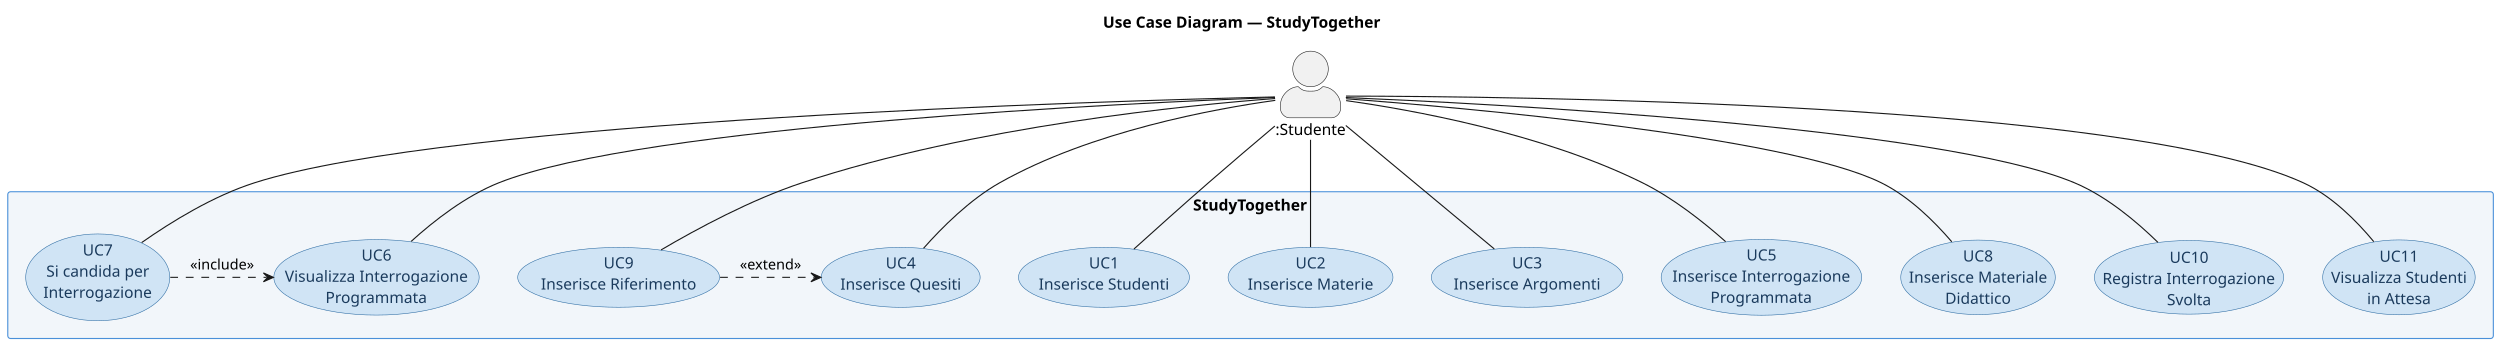
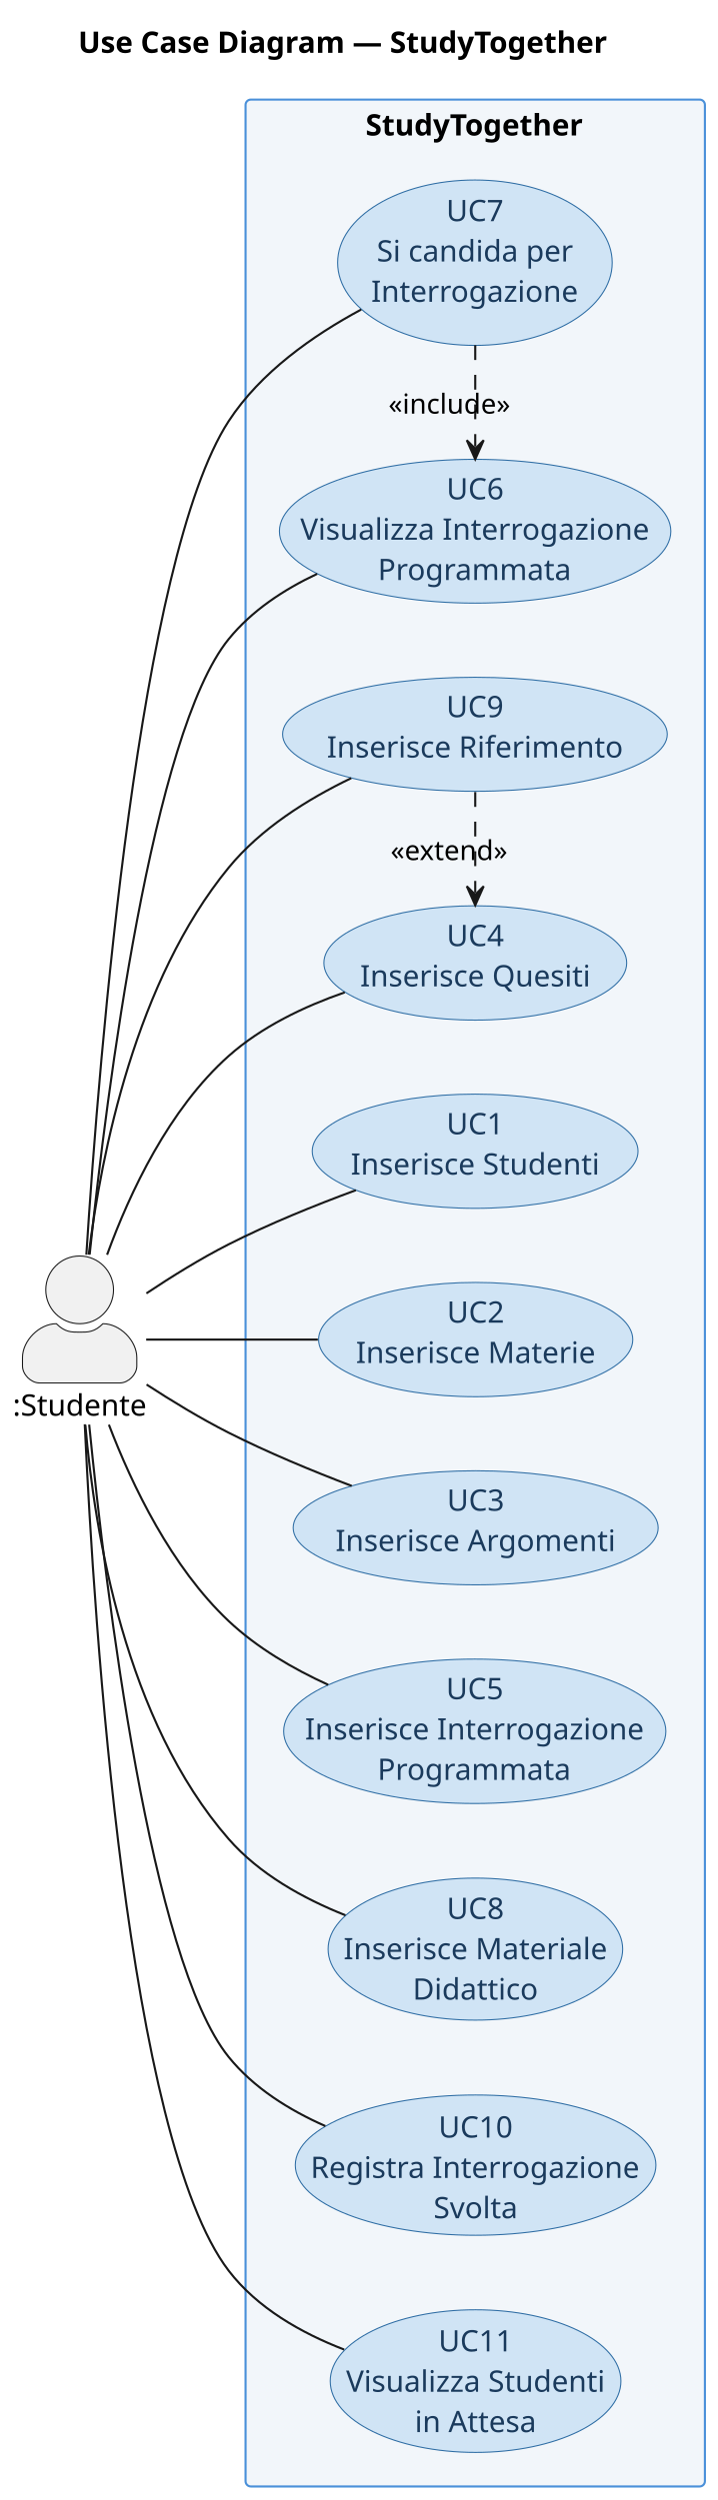
- <svg xmlns="http://www.w3.org/2000/svg" contentStyleType="text/css" data-diagram-type="DESCRIPTION" height="310px" preserveAspectRatio="none" style="width:2251px;height:310px;background:#FFFFFF;" version="1.1" viewBox="0 0 2251 310" width="2251px" zoomAndPan="magnify">
+ <svg xmlns="http://www.w3.org/2000/svg" contentStyleType="text/css" data-diagram-type="DESCRIPTION" height="1181px" preserveAspectRatio="none" style="width:339px;height:1181px;background:#FFFFFF;" version="1.1" viewBox="0 0 339 1181" width="339px" zoomAndPan="magnify">
  <defs />
  <g>
-     <g class="title" data-source-line="12">
-       <text fill="#000000" font-family="sans-serif" font-size="14" font-weight="bold" lengthAdjust="spacing" textLength="250.809" x="993.096" y="24.966">Use Case Diagram — StudyTogether</text>
+     <g class="title" data-source-line="13">
+       <text fill="#000000" font-family="sans-serif" font-size="14" font-weight="bold" lengthAdjust="spacing" textLength="251.117" x="36.941" y="24.966">Use Case Diagram — StudyTogether</text>
    </g>
-     <g class="cluster" data-qualified-name="StudyTogether" data-source-line="16" id="ent0003">
-       <rect fill="#F2F6FA" height="132.16" rx="2.5" ry="2.5" style="stroke:#4A90D9;stroke-width:1;" width="2238" x="7" y="172.638" />
-       <text fill="#000000" font-family="sans-serif" font-size="14" font-weight="bold" lengthAdjust="spacing" textLength="103.558" x="1074.221" y="189.604">StudyTogether</text>
+     <g class="cluster" data-qualified-name="StudyTogether" data-source-line="17" id="ent0003">
+       <rect fill="#F2F6FA" height="1128" rx="2.5" ry="2.5" style="stroke:#4A90D9;stroke-width:1;" width="217" x="116" y="47.068" />
+       <text fill="#000000" font-family="sans-serif" font-size="14" font-weight="bold" lengthAdjust="spacing" textLength="103.628" x="172.686" y="64.034">StudyTogether</text>
    </g>
-     <g class="entity" data-qualified-name="StudyTogether.UC1" data-source-line="17" id="ent0004">
-       <ellipse cx="994.003" cy="249.715" fill="#D0E4F5" rx="76.953" ry="26.988" style="stroke:#2E6DA4;stroke-width:0.5;" />
-       <text fill="#1A3A5C" font-family="sans-serif" font-size="14" lengthAdjust="spacing" textLength="27.09" x="980.458" y="241.702">UC1</text>
-       <text fill="#1A3A5C" font-family="sans-serif" font-size="14" lengthAdjust="spacing" textLength="117.572" x="935.217" y="260.769">Inserisce Studenti</text>
+     <g class="entity" data-qualified-name="StudyTogether.UC1" data-source-line="18" id="ent0004">
+       <ellipse cx="224.453" cy="544.056" fill="#D0E4F5" rx="76.953" ry="26.988" style="stroke:#2E6DA4;stroke-width:0.5;" />
+       <text fill="#1A3A5C" font-family="sans-serif" font-size="14" lengthAdjust="spacing" textLength="27.09" x="210.908" y="536.042">UC1</text>
+       <text fill="#1A3A5C" font-family="sans-serif" font-size="14" lengthAdjust="spacing" textLength="117.572" x="165.667" y="555.11">Inserisce Studenti</text>
    </g>
-     <g class="entity" data-qualified-name="StudyTogether.UC2" data-source-line="18" id="ent0005">
-       <ellipse cx="1179.997" cy="249.718" fill="#D0E4F5" rx="74.207" ry="27" style="stroke:#2E6DA4;stroke-width:0.5;" />
-       <text fill="#1A3A5C" font-family="sans-serif" font-size="14" lengthAdjust="spacing" textLength="27.09" x="1166.452" y="241.724">UC2</text>
-       <text fill="#1A3A5C" font-family="sans-serif" font-size="14" lengthAdjust="spacing" textLength="113.148" x="1123.423" y="260.792">Inserisce Materie</text>
+     <g class="entity" data-qualified-name="StudyTogether.UC2" data-source-line="19" id="ent0005">
+       <ellipse cx="224.707" cy="633.068" fill="#D0E4F5" rx="74.207" ry="27" style="stroke:#2E6DA4;stroke-width:0.5;" />
+       <text fill="#1A3A5C" font-family="sans-serif" font-size="14" lengthAdjust="spacing" textLength="27.09" x="211.162" y="625.074">UC2</text>
+       <text fill="#1A3A5C" font-family="sans-serif" font-size="14" lengthAdjust="spacing" textLength="113.148" x="168.133" y="644.142">Inserisce Materie</text>
    </g>
-     <g class="entity" data-qualified-name="StudyTogether.UC3" data-source-line="19" id="ent0006">
-       <ellipse cx="1374.999" cy="249.713" fill="#D0E4F5" rx="86.21" ry="26.955" style="stroke:#2E6DA4;stroke-width:0.5;" />
-       <text fill="#1A3A5C" font-family="sans-serif" font-size="14" lengthAdjust="spacing" textLength="27.09" x="1361.455" y="241.645">UC3</text>
-       <text fill="#1A3A5C" font-family="sans-serif" font-size="14" lengthAdjust="spacing" textLength="132.468" x="1308.766" y="260.713">Inserisce Argomenti</text>
+     <g class="entity" data-qualified-name="StudyTogether.UC3" data-source-line="20" id="ent0006">
+       <ellipse cx="224.709" cy="722.023" fill="#D0E4F5" rx="86.21" ry="26.955" style="stroke:#2E6DA4;stroke-width:0.5;" />
+       <text fill="#1A3A5C" font-family="sans-serif" font-size="14" lengthAdjust="spacing" textLength="27.09" x="211.165" y="713.955">UC3</text>
+       <text fill="#1A3A5C" font-family="sans-serif" font-size="14" lengthAdjust="spacing" textLength="132.468" x="158.476" y="733.023">Inserisce Argomenti</text>
    </g>
-     <g class="entity" data-qualified-name="StudyTogether.UC4" data-source-line="20" id="ent0007">
-       <ellipse cx="811.003" cy="249.721" fill="#D0E4F5" rx="71.523" ry="27.013" style="stroke:#2E6DA4;stroke-width:0.5;" />
-       <text fill="#1A3A5C" font-family="sans-serif" font-size="14" lengthAdjust="spacing" textLength="27.09" x="797.458" y="241.75">UC4</text>
-       <text fill="#1A3A5C" font-family="sans-serif" font-size="14" lengthAdjust="spacing" textLength="108.822" x="756.592" y="260.818">Inserisce Quesiti</text>
+     <g class="entity" data-qualified-name="StudyTogether.UC4" data-source-line="21" id="ent0007">
+       <ellipse cx="224.523" cy="455.081" fill="#D0E4F5" rx="71.523" ry="27.013" style="stroke:#2E6DA4;stroke-width:0.5;" />
+       <text fill="#1A3A5C" font-family="sans-serif" font-size="14" lengthAdjust="spacing" textLength="27.09" x="210.978" y="447.11">UC4</text>
+       <text fill="#1A3A5C" font-family="sans-serif" font-size="14" lengthAdjust="spacing" textLength="108.822" x="170.112" y="466.178">Inserisce Quesiti</text>
    </g>
-     <g class="entity" data-qualified-name="StudyTogether.UC5" data-source-line="21" id="ent0008">
-       <ellipse cx="1586.004" cy="249.72" fill="#D0E4F5" rx="90.274" ry="34.123" style="stroke:#2E6DA4;stroke-width:0.5;" />
-       <text fill="#1A3A5C" font-family="sans-serif" font-size="14" lengthAdjust="spacing" textLength="27.09" x="1572.459" y="234.543">UC5</text>
-       <text fill="#1A3A5C" font-family="sans-serif" font-size="14" lengthAdjust="spacing" textLength="160.411" x="1505.798" y="253.611">Inserisce Interrogazione</text>
-       <text fill="#1A3A5C" font-family="sans-serif" font-size="14" lengthAdjust="spacing" textLength="91.91" x="1540.049" y="272.679">Programmata</text>
+     <g class="entity" data-qualified-name="StudyTogether.UC5" data-source-line="22" id="ent0008">
+       <ellipse cx="224.274" cy="818.19" fill="#D0E4F5" rx="90.274" ry="34.123" style="stroke:#2E6DA4;stroke-width:0.5;" />
+       <text fill="#1A3A5C" font-family="sans-serif" font-size="14" lengthAdjust="spacing" textLength="27.09" x="210.729" y="803.013">UC5</text>
+       <text fill="#1A3A5C" font-family="sans-serif" font-size="14" lengthAdjust="spacing" textLength="160.411" x="144.068" y="822.081">Inserisce Interrogazione</text>
+       <text fill="#1A3A5C" font-family="sans-serif" font-size="14" lengthAdjust="spacing" textLength="91.91" x="178.319" y="841.149">Programmata</text>
    </g>
-     <g class="entity" data-qualified-name="StudyTogether.UC6" data-source-line="22" id="ent0009">
-       <ellipse cx="338.998" cy="249.719" fill="#D0E4F5" rx="92.448" ry="33.981" style="stroke:#2E6DA4;stroke-width:0.5;" />
-       <text fill="#1A3A5C" font-family="sans-serif" font-size="14" lengthAdjust="spacing" textLength="27.09" x="325.453" y="234.663">UC6</text>
-       <text fill="#1A3A5C" font-family="sans-serif" font-size="14" lengthAdjust="spacing" textLength="165.157" x="256.42" y="253.731">Visualizza Interrogazione</text>
-       <text fill="#1A3A5C" font-family="sans-serif" font-size="14" lengthAdjust="spacing" textLength="91.91" x="293.043" y="272.799">Programmata</text>
+     <g class="entity" data-qualified-name="StudyTogether.UC6" data-source-line="23" id="ent0009">
+       <ellipse cx="224.448" cy="251.049" fill="#D0E4F5" rx="92.448" ry="33.981" style="stroke:#2E6DA4;stroke-width:0.5;" />
+       <text fill="#1A3A5C" font-family="sans-serif" font-size="14" lengthAdjust="spacing" textLength="27.09" x="210.903" y="235.993">UC6</text>
+       <text fill="#1A3A5C" font-family="sans-serif" font-size="14" lengthAdjust="spacing" textLength="165.157" x="141.869" y="255.061">Visualizza Interrogazione</text>
+       <text fill="#1A3A5C" font-family="sans-serif" font-size="14" lengthAdjust="spacing" textLength="91.91" x="178.493" y="274.129">Programmata</text>
    </g>
-     <g class="entity" data-qualified-name="StudyTogether.UC7" data-source-line="23" id="ent0010">
-       <ellipse cx="88.001" cy="249.72" fill="#D0E4F5" rx="64.851" ry="39.082" style="stroke:#2E6DA4;stroke-width:0.5;" />
-       <text fill="#1A3A5C" font-family="sans-serif" font-size="14" lengthAdjust="spacing" textLength="27.09" x="74.456" y="230.082">UC7</text>
-       <text fill="#1A3A5C" font-family="sans-serif" font-size="14" lengthAdjust="spacing" textLength="92.778" x="41.612" y="249.15">Si candida per</text>
-       <text fill="#1A3A5C" font-family="sans-serif" font-size="14" lengthAdjust="spacing" textLength="98.056" x="38.973" y="268.217">Interrogazione</text>
+     <g class="entity" data-qualified-name="StudyTogether.UC7" data-source-line="24" id="ent0010">
+       <ellipse cx="224.351" cy="124.15" fill="#D0E4F5" rx="64.851" ry="39.082" style="stroke:#2E6DA4;stroke-width:0.5;" />
+       <text fill="#1A3A5C" font-family="sans-serif" font-size="14" lengthAdjust="spacing" textLength="27.09" x="210.806" y="104.512">UC7</text>
+       <text fill="#1A3A5C" font-family="sans-serif" font-size="14" lengthAdjust="spacing" textLength="92.778" x="177.962" y="123.58">Si candida per</text>
+       <text fill="#1A3A5C" font-family="sans-serif" font-size="14" lengthAdjust="spacing" textLength="98.056" x="175.323" y="142.648">Interrogazione</text>
    </g>
-     <g class="entity" data-qualified-name="StudyTogether.UC8" data-source-line="24" id="ent0011">
-       <ellipse cx="1781.003" cy="249.718" fill="#D0E4F5" rx="69.573" ry="33.56" style="stroke:#2E6DA4;stroke-width:0.5;" />
-       <text fill="#1A3A5C" font-family="sans-serif" font-size="14" lengthAdjust="spacing" textLength="27.09" x="1767.458" y="235.455">UC8</text>
-       <text fill="#1A3A5C" font-family="sans-serif" font-size="14" lengthAdjust="spacing" textLength="124.614" x="1718.696" y="254.523">Inserisce Materiale</text>
-       <text fill="#1A3A5C" font-family="sans-serif" font-size="14" lengthAdjust="spacing" textLength="59.206" x="1751.4" y="273.59">Didattico</text>
+     <g class="entity" data-qualified-name="StudyTogether.UC8" data-source-line="25" id="ent0011">
+       <ellipse cx="224.572" cy="921.128" fill="#D0E4F5" rx="69.573" ry="33.56" style="stroke:#2E6DA4;stroke-width:0.5;" />
+       <text fill="#1A3A5C" font-family="sans-serif" font-size="14" lengthAdjust="spacing" textLength="27.09" x="211.028" y="906.865">UC8</text>
+       <text fill="#1A3A5C" font-family="sans-serif" font-size="14" lengthAdjust="spacing" textLength="124.614" x="162.266" y="925.933">Inserisce Materiale</text>
+       <text fill="#1A3A5C" font-family="sans-serif" font-size="14" lengthAdjust="spacing" textLength="59.206" x="194.97" y="945">Didattico</text>
    </g>
-     <g class="entity" data-qualified-name="StudyTogether.UC9" data-source-line="25" id="ent0012">
-       <ellipse cx="557" cy="249.72" fill="#D0E4F5" rx="90.859" ry="26.942" style="stroke:#2E6DA4;stroke-width:0.5;" />
-       <text fill="#1A3A5C" font-family="sans-serif" font-size="14" lengthAdjust="spacing" textLength="27.09" x="543.455" y="241.632">UC9</text>
-       <text fill="#1A3A5C" font-family="sans-serif" font-size="14" lengthAdjust="spacing" textLength="139.944" x="487.028" y="260.7">Inserisce Riferimento</text>
+     <g class="entity" data-qualified-name="StudyTogether.UC9" data-source-line="26" id="ent0012">
+       <ellipse cx="224.359" cy="347.01" fill="#D0E4F5" rx="90.859" ry="26.942" style="stroke:#2E6DA4;stroke-width:0.5;" />
+       <text fill="#1A3A5C" font-family="sans-serif" font-size="14" lengthAdjust="spacing" textLength="27.09" x="210.815" y="338.922">UC9</text>
+       <text fill="#1A3A5C" font-family="sans-serif" font-size="14" lengthAdjust="spacing" textLength="139.944" x="154.388" y="357.99">Inserisce Riferimento</text>
    </g>
-     <g class="entity" data-qualified-name="StudyTogether.UC10" data-source-line="26" id="ent0013">
-       <ellipse cx="1970.996" cy="249.717" fill="#D0E4F5" rx="85.176" ry="33.149" style="stroke:#2E6DA4;stroke-width:0.5;" />
-       <text fill="#1A3A5C" font-family="sans-serif" font-size="14" lengthAdjust="spacing" textLength="35.098" x="1953.447" y="236.683">UC10</text>
-       <text fill="#1A3A5C" font-family="sans-serif" font-size="14" lengthAdjust="spacing" textLength="155.917" x="1893.037" y="255.751">Registra Interrogazione</text>
-       <text fill="#1A3A5C" font-family="sans-serif" font-size="14" lengthAdjust="spacing" textLength="39.788" x="1951.102" y="274.819">Svolta</text>
+     <g class="entity" data-qualified-name="StudyTogether.UC10" data-source-line="27" id="ent0013">
+       <ellipse cx="224.676" cy="1023.217" fill="#D0E4F5" rx="85.176" ry="33.149" style="stroke:#2E6DA4;stroke-width:0.5;" />
+       <text fill="#1A3A5C" font-family="sans-serif" font-size="14" lengthAdjust="spacing" textLength="35.098" x="207.127" y="1010.183">UC10</text>
+       <text fill="#1A3A5C" font-family="sans-serif" font-size="14" lengthAdjust="spacing" textLength="155.917" x="146.717" y="1029.251">Registra Interrogazione</text>
+       <text fill="#1A3A5C" font-family="sans-serif" font-size="14" lengthAdjust="spacing" textLength="39.788" x="204.782" y="1048.319">Svolta</text>
    </g>
-     <g class="entity" data-qualified-name="StudyTogether.UC11" data-source-line="27" id="ent0014">
-       <ellipse cx="2159.997" cy="249.714" fill="#D0E4F5" rx="68.657" ry="33.706" style="stroke:#2E6DA4;stroke-width:0.5;" />
-       <text fill="#1A3A5C" font-family="sans-serif" font-size="14" lengthAdjust="spacing" textLength="35.098" x="2142.448" y="235.693">UC11</text>
-       <text fill="#1A3A5C" font-family="sans-serif" font-size="14" lengthAdjust="spacing" textLength="122.317" x="2098.838" y="254.761">Visualizza Studenti</text>
-       <text fill="#1A3A5C" font-family="sans-serif" font-size="14" lengthAdjust="spacing" textLength="57.414" x="2131.29" y="273.829">in Attesa</text>
+     <g class="entity" data-qualified-name="StudyTogether.UC11" data-source-line="28" id="ent0014">
+       <ellipse cx="224.657" cy="1125.274" fill="#D0E4F5" rx="68.657" ry="33.706" style="stroke:#2E6DA4;stroke-width:0.5;" />
+       <text fill="#1A3A5C" font-family="sans-serif" font-size="14" lengthAdjust="spacing" textLength="35.098" x="207.108" y="1111.253">UC11</text>
+       <text fill="#1A3A5C" font-family="sans-serif" font-size="14" lengthAdjust="spacing" textLength="122.317" x="163.499" y="1130.321">Visualizza Studenti</text>
+       <text fill="#1A3A5C" font-family="sans-serif" font-size="14" lengthAdjust="spacing" textLength="57.414" x="195.95" y="1149.389">in Attesa</text>
    </g>
-     <g class="entity" data-qualified-name="S" data-source-line="14" id="ent0002">
-       <ellipse cx="1179.996" cy="62.068" fill="#F1F1F1" rx="16" ry="16" style="stroke:#181818;stroke-width:0.5;" />
-       <path d="M1179.996,82.068 C1183.996,82.068 1186.996,82.068 1190.996,78.068 C1198.996,78.068 1206.996,86.068 1206.996,94.068 L1206.996,98.068 C1206.996,102.068 1202.996,106.068 1198.996,106.068 L1160.996,106.068 C1156.996,106.068 1152.996,102.068 1152.996,98.068 L1152.996,94.068 C1152.996,86.068 1160.996,78.068 1168.996,78.068 C1172.996,82.068 1175.996,82.068 1179.996,82.068" fill="#F1F1F1" style="stroke:#181818;stroke-width:0.5;" />
-       <text fill="#000000" font-family="sans-serif" font-size="14" lengthAdjust="spacing" textLength="63.252" x="1148.37" y="121.534">:Studente</text>
+     <g class="entity" data-qualified-name="S" data-source-line="15" id="ent0002">
+       <ellipse cx="37.626" cy="609.568" fill="#F1F1F1" rx="16" ry="16" style="stroke:#181818;stroke-width:0.5;" />
+       <path d="M37.626,629.568 C41.626,629.568 44.626,629.568 48.626,625.568 C56.626,625.568 64.626,633.568 64.626,641.568 L64.626,645.568 C64.626,649.568 60.626,653.568 56.626,653.568 L18.626,653.568 C14.626,653.568 10.626,649.568 10.626,645.568 L10.626,641.568 C10.626,633.568 18.626,625.568 26.626,625.568 C30.626,629.568 33.626,629.568 37.626,629.568" fill="#F1F1F1" style="stroke:#181818;stroke-width:0.5;" />
+       <text fill="#000000" font-family="sans-serif" font-size="14" lengthAdjust="spacing" textLength="63.252" x="6" y="669.034">:Studente</text>
    </g>
-     <g class="link" data-entity-1="ent0002" data-entity-2="ent0004" data-link-type="association" data-source-line="30" id="lnk15">
-       <path d="M1147.89,113.478 C1130.14,128.428 1107.74,147.438 1088,164.638 C1065.22,184.478 1039.68,207.358 1020.98,224.238" fill="none" id="S-UC1" style="stroke:#181818;stroke-width:1;" />
+     <g class="link" data-entity-1="ent0002" data-entity-2="ent0004" data-link-type="association" data-source-line="31" id="lnk15">
+       <path d="M69.15,611.238 C80.97,603.358 94.8,594.768 108,588.068 C127.04,578.408 148.73,569.618 168.13,562.468" fill="none" id="S-UC1" style="stroke:#181818;stroke-width:1;" />
    </g>
-     <g class="link" data-entity-1="ent0002" data-entity-2="ent0005" data-link-type="association" data-source-line="31" id="lnk16">
-       <path d="M1180,125.848 C1180,155.828 1180,196.328 1180,222.488" fill="none" id="S-UC2" style="stroke:#181818;stroke-width:1;" />
+     <g class="link" data-entity-1="ent0002" data-entity-2="ent0005" data-link-type="association" data-source-line="32" id="lnk16">
+       <path d="M69.05,633.068 C91.11,633.068 121.88,633.068 150.15,633.068" fill="none" id="S-UC2" style="stroke:#181818;stroke-width:1;" />
    </g>
-     <g class="link" data-entity-1="ent0002" data-entity-2="ent0006" data-link-type="association" data-source-line="32" id="lnk17">
-       <path d="M1211.76,113.008 C1248.78,143.778 1309.46,194.228 1345.49,224.178" fill="none" id="S-UC3" style="stroke:#181818;stroke-width:1;" />
+     <g class="link" data-entity-1="ent0002" data-entity-2="ent0006" data-link-type="association" data-source-line="33" id="lnk17">
+       <path d="M69.23,654.318 C81.06,662.018 94.87,670.438 108,677.068 C126.44,686.388 147.29,695.048 166.15,702.228" fill="none" id="S-UC3" style="stroke:#181818;stroke-width:1;" />
    </g>
-     <g class="link" data-entity-1="ent0002" data-entity-2="ent0007" data-link-type="association" data-source-line="33" id="lnk18">
-       <path d="M1148.28,90.368 C1094.29,97.858 982.37,118.078 900,164.638 C873.17,179.798 848.18,204.758 831.55,223.558" fill="none" id="S-UC4" style="stroke:#181818;stroke-width:1;" />
+     <g class="link" data-entity-1="ent0002" data-entity-2="ent0007" data-link-type="association" data-source-line="34" id="lnk18">
+       <path d="M50.59,592.988 C61.36,563.438 79.83,524.178 108,499.068 C123.46,485.288 143.67,475.648 162.86,468.978" fill="none" id="S-UC4" style="stroke:#181818;stroke-width:1;" />
    </g>
-     <g class="link" data-entity-1="ent0002" data-entity-2="ent0008" data-link-type="association" data-source-line="34" id="lnk19">
-       <path d="M1212.06,90.578 C1268.49,98.508 1388.17,119.558 1479,164.638 C1506.51,178.288 1533.67,199.758 1553.75,217.578" fill="none" id="S-UC5" style="stroke:#181818;stroke-width:1;" />
+     <g class="link" data-entity-1="ent0002" data-entity-2="ent0008" data-link-type="association" data-source-line="35" id="lnk19">
+       <path d="M51.44,673.298 C62.52,702.268 80.99,740.598 108,766.068 C121.36,778.668 138.29,788.578 155.04,796.218" fill="none" id="S-UC5" style="stroke:#181818;stroke-width:1;" />
    </g>
-     <g class="link" data-entity-1="ent0002" data-entity-2="ent0009" data-link-type="association" data-source-line="35" id="lnk20">
-       <path d="M1148.01,87.728 C1024.52,92.418 579.26,112.688 449,164.638 C419.3,176.478 390.77,198.708 370.21,217.338" fill="none" id="S-UC6" style="stroke:#181818;stroke-width:1;" />
+     <g class="link" data-entity-1="ent0002" data-entity-2="ent0009" data-link-type="association" data-source-line="36" id="lnk20">
+       <path d="M42.35,592.918 C50.55,514.888 72,346.488 108,302.068 C118.9,288.618 134.07,278.608 149.84,271.198" fill="none" id="S-UC6" style="stroke:#181818;stroke-width:1;" />
    </g>
-     <g class="link" data-entity-1="ent0002" data-entity-2="ent0010" data-link-type="association" data-source-line="36" id="lnk21">
-       <path d="M1147.91,87.288 C1002.62,90.708 405.9,108.008 229,164.638 C192.08,176.448 154.6,199.438 127.56,218.398" fill="none" id="S-UC7" style="stroke:#181818;stroke-width:1;" />
+     <g class="link" data-entity-1="ent0002" data-entity-2="ent0010" data-link-type="association" data-source-line="37" id="lnk21">
+       <path d="M40.79,592.958 C46.86,498.268 65.81,263.908 108,199.068 C123,176.018 147.83,158.548 170.63,146.288" fill="none" id="S-UC7" style="stroke:#181818;stroke-width:1;" />
    </g>
-     <g class="link" data-entity-1="ent0002" data-entity-2="ent0011" data-link-type="association" data-source-line="37" id="lnk22">
-       <path d="M1212.03,88.908 C1310.63,96.408 1608.05,122.098 1694,164.638 C1719.04,177.028 1741.54,199.238 1757.39,217.718" fill="none" id="S-UC8" style="stroke:#181818;stroke-width:1;" />
+     <g class="link" data-entity-1="ent0002" data-entity-2="ent0011" data-link-type="association" data-source-line="38" id="lnk22">
+       <path d="M40.33,673.398 C44.69,724.668 59.3,813.208 108,869.068 C122.45,885.638 143.24,897.208 163.2,905.138" fill="none" id="S-UC8" style="stroke:#181818;stroke-width:1;" />
    </g>
-     <g class="link" data-entity-1="ent0002" data-entity-2="ent0012" data-link-type="association" data-source-line="38" id="lnk23">
-       <path d="M1148.11,88.708 C1072.41,94.428 876.66,113.378 722,164.638 C676.37,179.758 627.77,205.888 595.22,225.018" fill="none" id="S-UC9" style="stroke:#181818;stroke-width:1;" />
+     <g class="link" data-entity-1="ent0002" data-entity-2="ent0012" data-link-type="association" data-source-line="39" id="lnk23">
+       <path d="M41.91,592.948 C47.89,544.698 64.16,463.538 108,410.068 C123.13,391.608 145.16,377.728 165.93,367.748" fill="none" id="S-UC9" style="stroke:#181818;stroke-width:1;" />
    </g>
-     <g class="link" data-entity-1="ent0002" data-entity-2="ent0013" data-link-type="association" data-source-line="39" id="lnk24">
-       <path d="M1211.76,87.828 C1330.39,92.798 1746.84,113.578 1868,164.638 C1896.72,176.738 1923.79,199.458 1942.97,218.228" fill="none" id="S-UC10" style="stroke:#181818;stroke-width:1;" />
+     <g class="link" data-entity-1="ent0002" data-entity-2="ent0013" data-link-type="association" data-source-line="40" id="lnk24">
+       <path d="M42.13,673.258 C50.04,752.758 71.14,926.348 108,972.068 C119.76,986.658 136.55,997.188 153.7,1004.748" fill="none" id="S-UC10" style="stroke:#181818;stroke-width:1;" />
    </g>
-     <g class="link" data-entity-1="ent0002" data-entity-2="ent0014" data-link-type="association" data-source-line="40" id="lnk25">
-       <path d="M1211.92,86.538 C1352.41,86.698 1915.79,91.958 2074,164.638 C2099.43,176.308 2121.8,198.798 2137.35,217.588" fill="none" id="S-UC11" style="stroke:#181818;stroke-width:1;" />
+     <g class="link" data-entity-1="ent0002" data-entity-2="ent0014" data-link-type="association" data-source-line="41" id="lnk25">
+       <path d="M40.04,673.098 C44.49,769.378 60.24,1010.528 108,1073.068 C121.48,1090.718 142.3,1102.538 162.57,1110.378" fill="none" id="S-UC11" style="stroke:#181818;stroke-width:1;" />
    </g>
-     <g class="link" data-entity-1="ent0010" data-entity-2="ent0009" data-link-type="dependency" data-source-line="42" id="lnk26">
-       <path d="M153.29,249.718 C181.62,249.718 209.3,249.718 240.16,249.718" fill="none" id="UC7-to-UC6" style="stroke:#181818;stroke-width:1;stroke-dasharray:7,7;" />
-       <polygon fill="#181818" points="246.16,249.718,237.16,245.718,241.16,249.718,237.16,253.718,246.16,249.718" style="stroke:#181818;stroke-width:1;" />
-       <text fill="#000000" font-family="sans-serif" font-size="13" lengthAdjust="spacing" textLength="57.577" x="171.2" y="242.615">«include»</text>
+     <g class="link" data-entity-1="ent0010" data-entity-2="ent0009" data-link-type="dependency" data-source-line="43" id="lnk26">
+       <path d="M224.5,163.138 C224.5,180.368 224.5,194.428 224.5,211.038" fill="none" id="UC7-to-UC6" style="stroke:#181818;stroke-width:1;stroke-dasharray:7,7;" />
+       <polygon fill="#181818" points="224.5,217.038,228.5,208.038,224.5,212.038,220.5,208.038,224.5,217.038" style="stroke:#181818;stroke-width:1;" />
+       <text fill="#000000" font-family="sans-serif" font-size="13" lengthAdjust="spacing" textLength="57.577" x="183.5" y="195.465">«include»</text>
    </g>
-     <g class="link" data-entity-1="ent0012" data-entity-2="ent0007" data-link-type="dependency" data-source-line="43" id="lnk27">
-       <path d="M648.34,249.718 C678.21,249.718 704.94,249.718 733.16,249.718" fill="none" id="UC9-to-UC4" style="stroke:#181818;stroke-width:1;stroke-dasharray:7,7;" />
-       <polygon fill="#181818" points="739.16,249.718,730.16,245.718,734.16,249.718,730.16,253.718,739.16,249.718" style="stroke:#181818;stroke-width:1;" />
-       <text fill="#000000" font-family="sans-serif" font-size="13" lengthAdjust="spacing" textLength="55.497" x="666.17" y="242.615">«extend»</text>
+     <g class="link" data-entity-1="ent0012" data-entity-2="ent0007" data-link-type="dependency" data-source-line="44" id="lnk27">
+       <path d="M224.5,374.308 C224.5,390.678 224.5,405.448 224.5,421.818" fill="none" id="UC9-to-UC4" style="stroke:#181818;stroke-width:1;stroke-dasharray:7,7;" />
+       <polygon fill="#181818" points="224.5,427.818,228.5,418.818,224.5,422.818,220.5,418.818,224.5,427.818" style="stroke:#181818;stroke-width:1;" />
+       <text fill="#000000" font-family="sans-serif" font-size="13" lengthAdjust="spacing" textLength="55.497" x="184.5" y="406.465">«extend»</text>
    </g>
  </g>
</svg>
